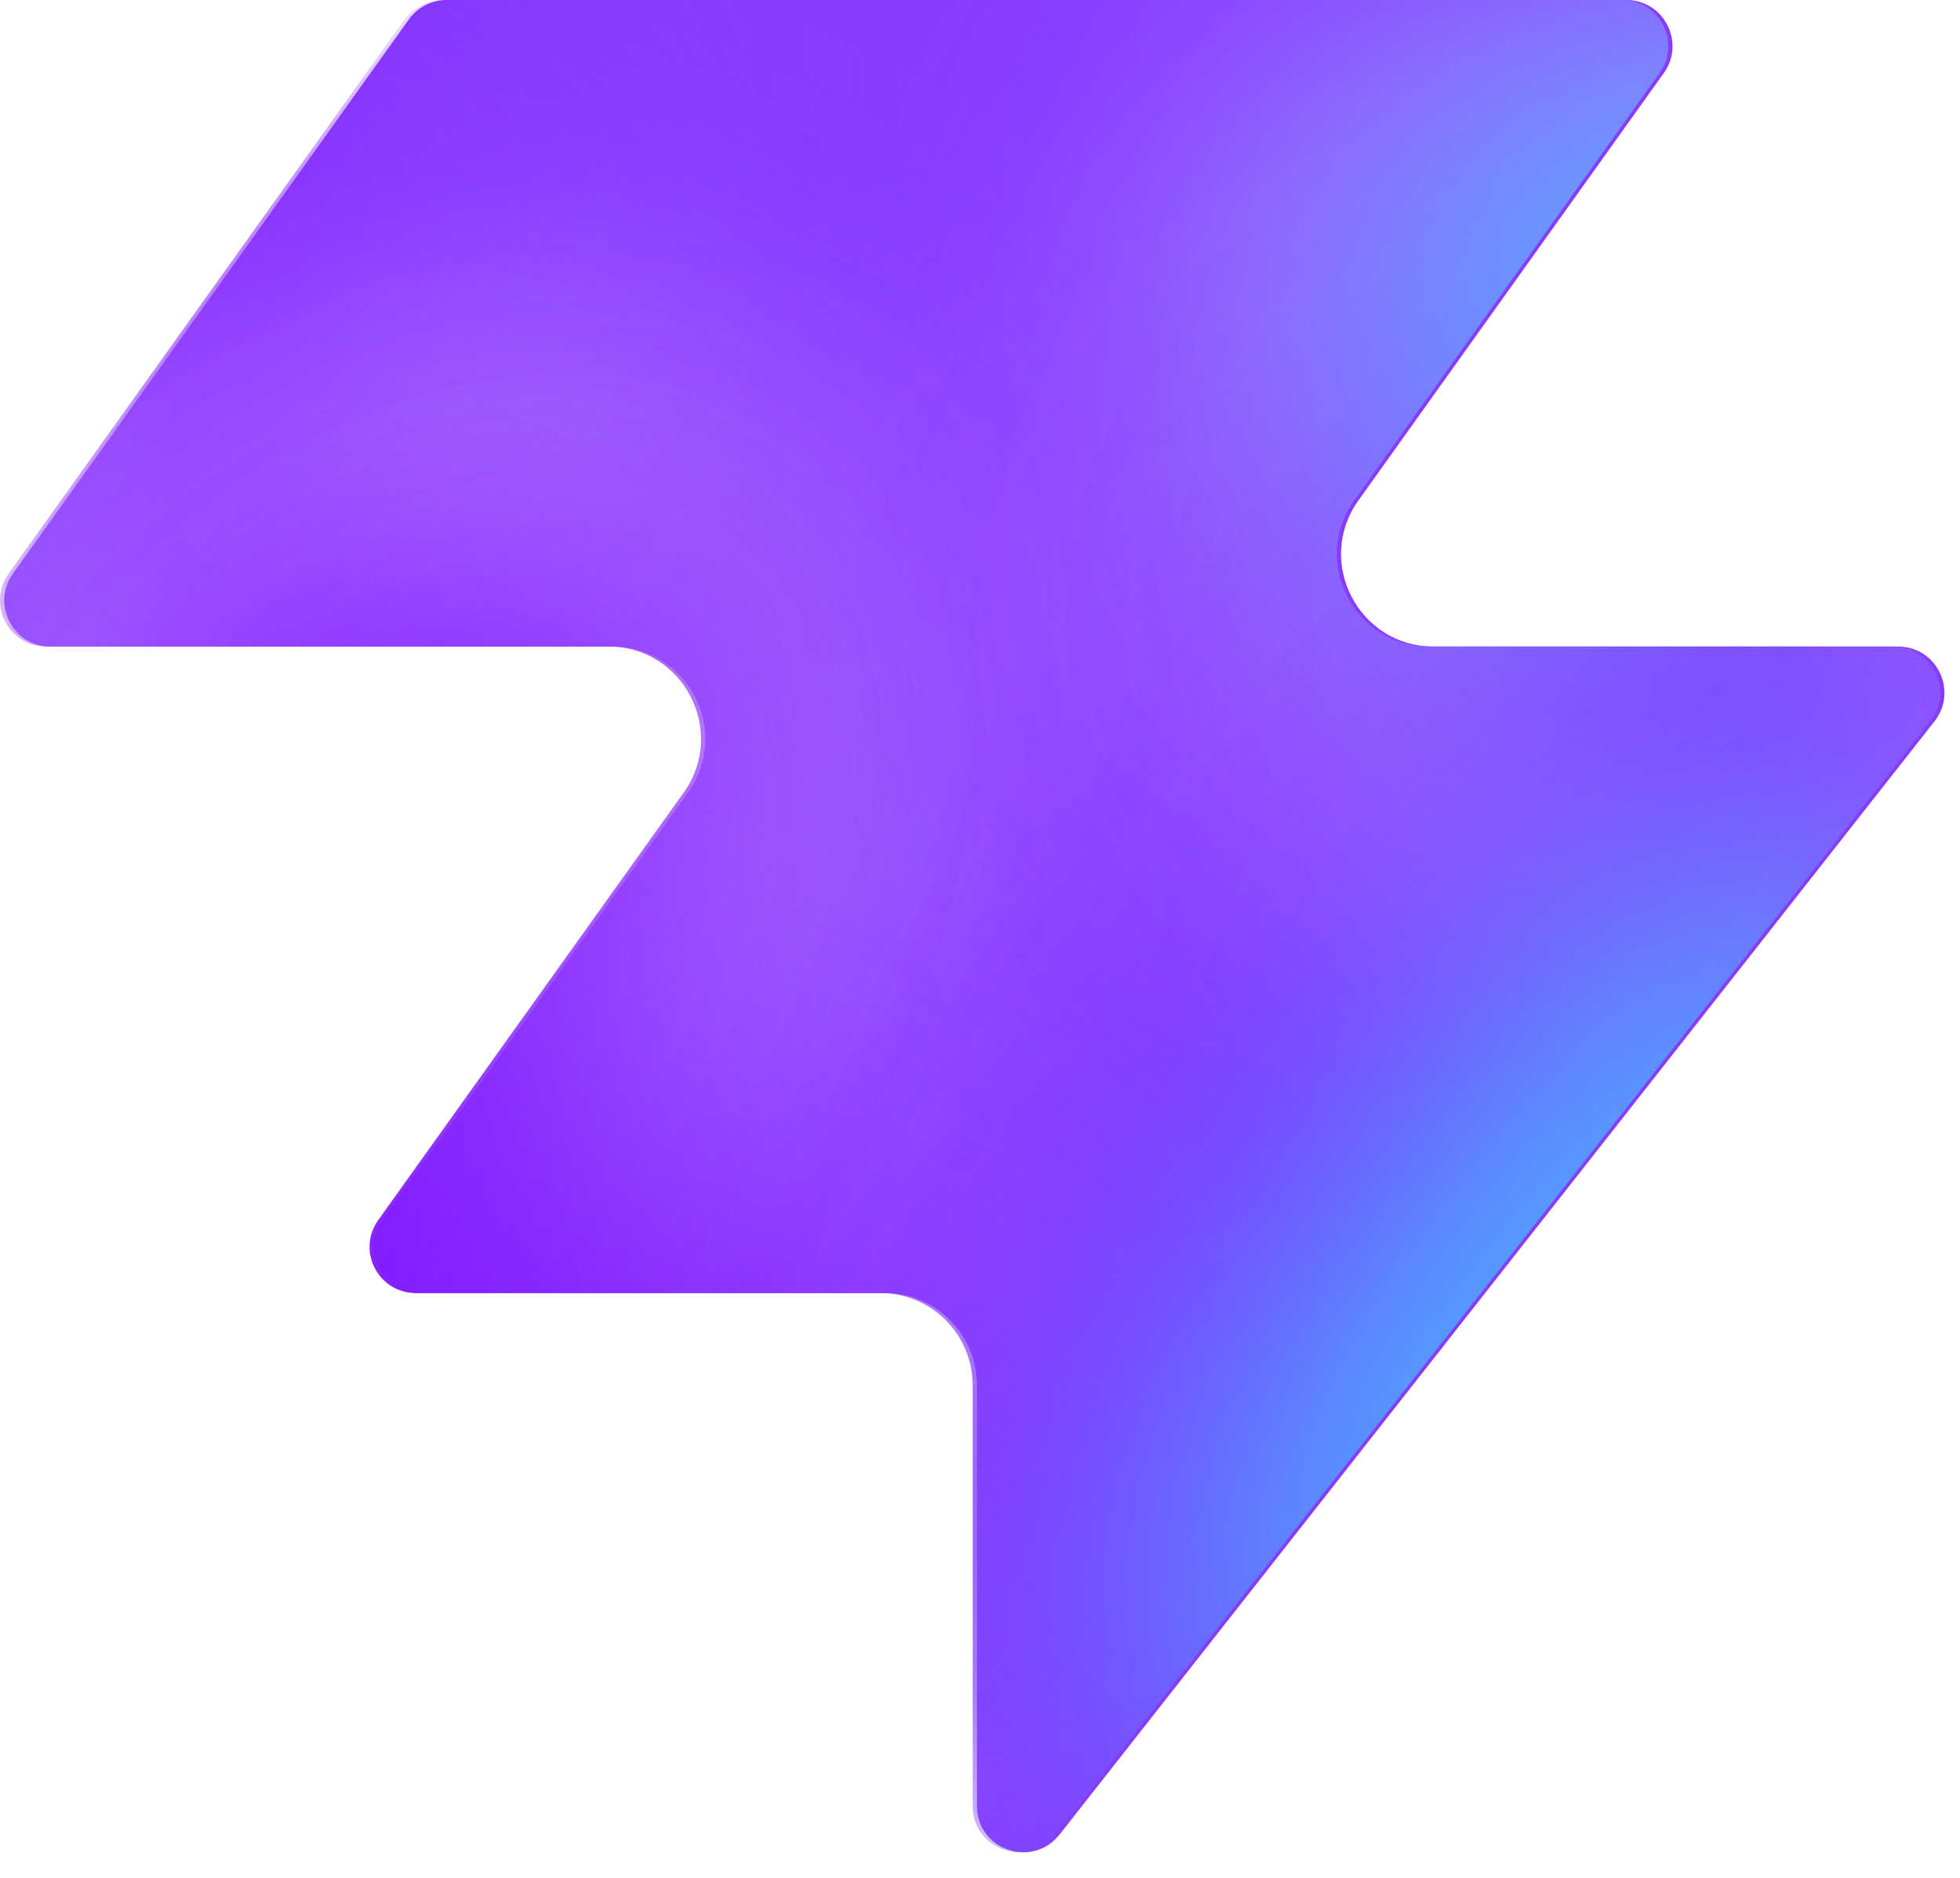
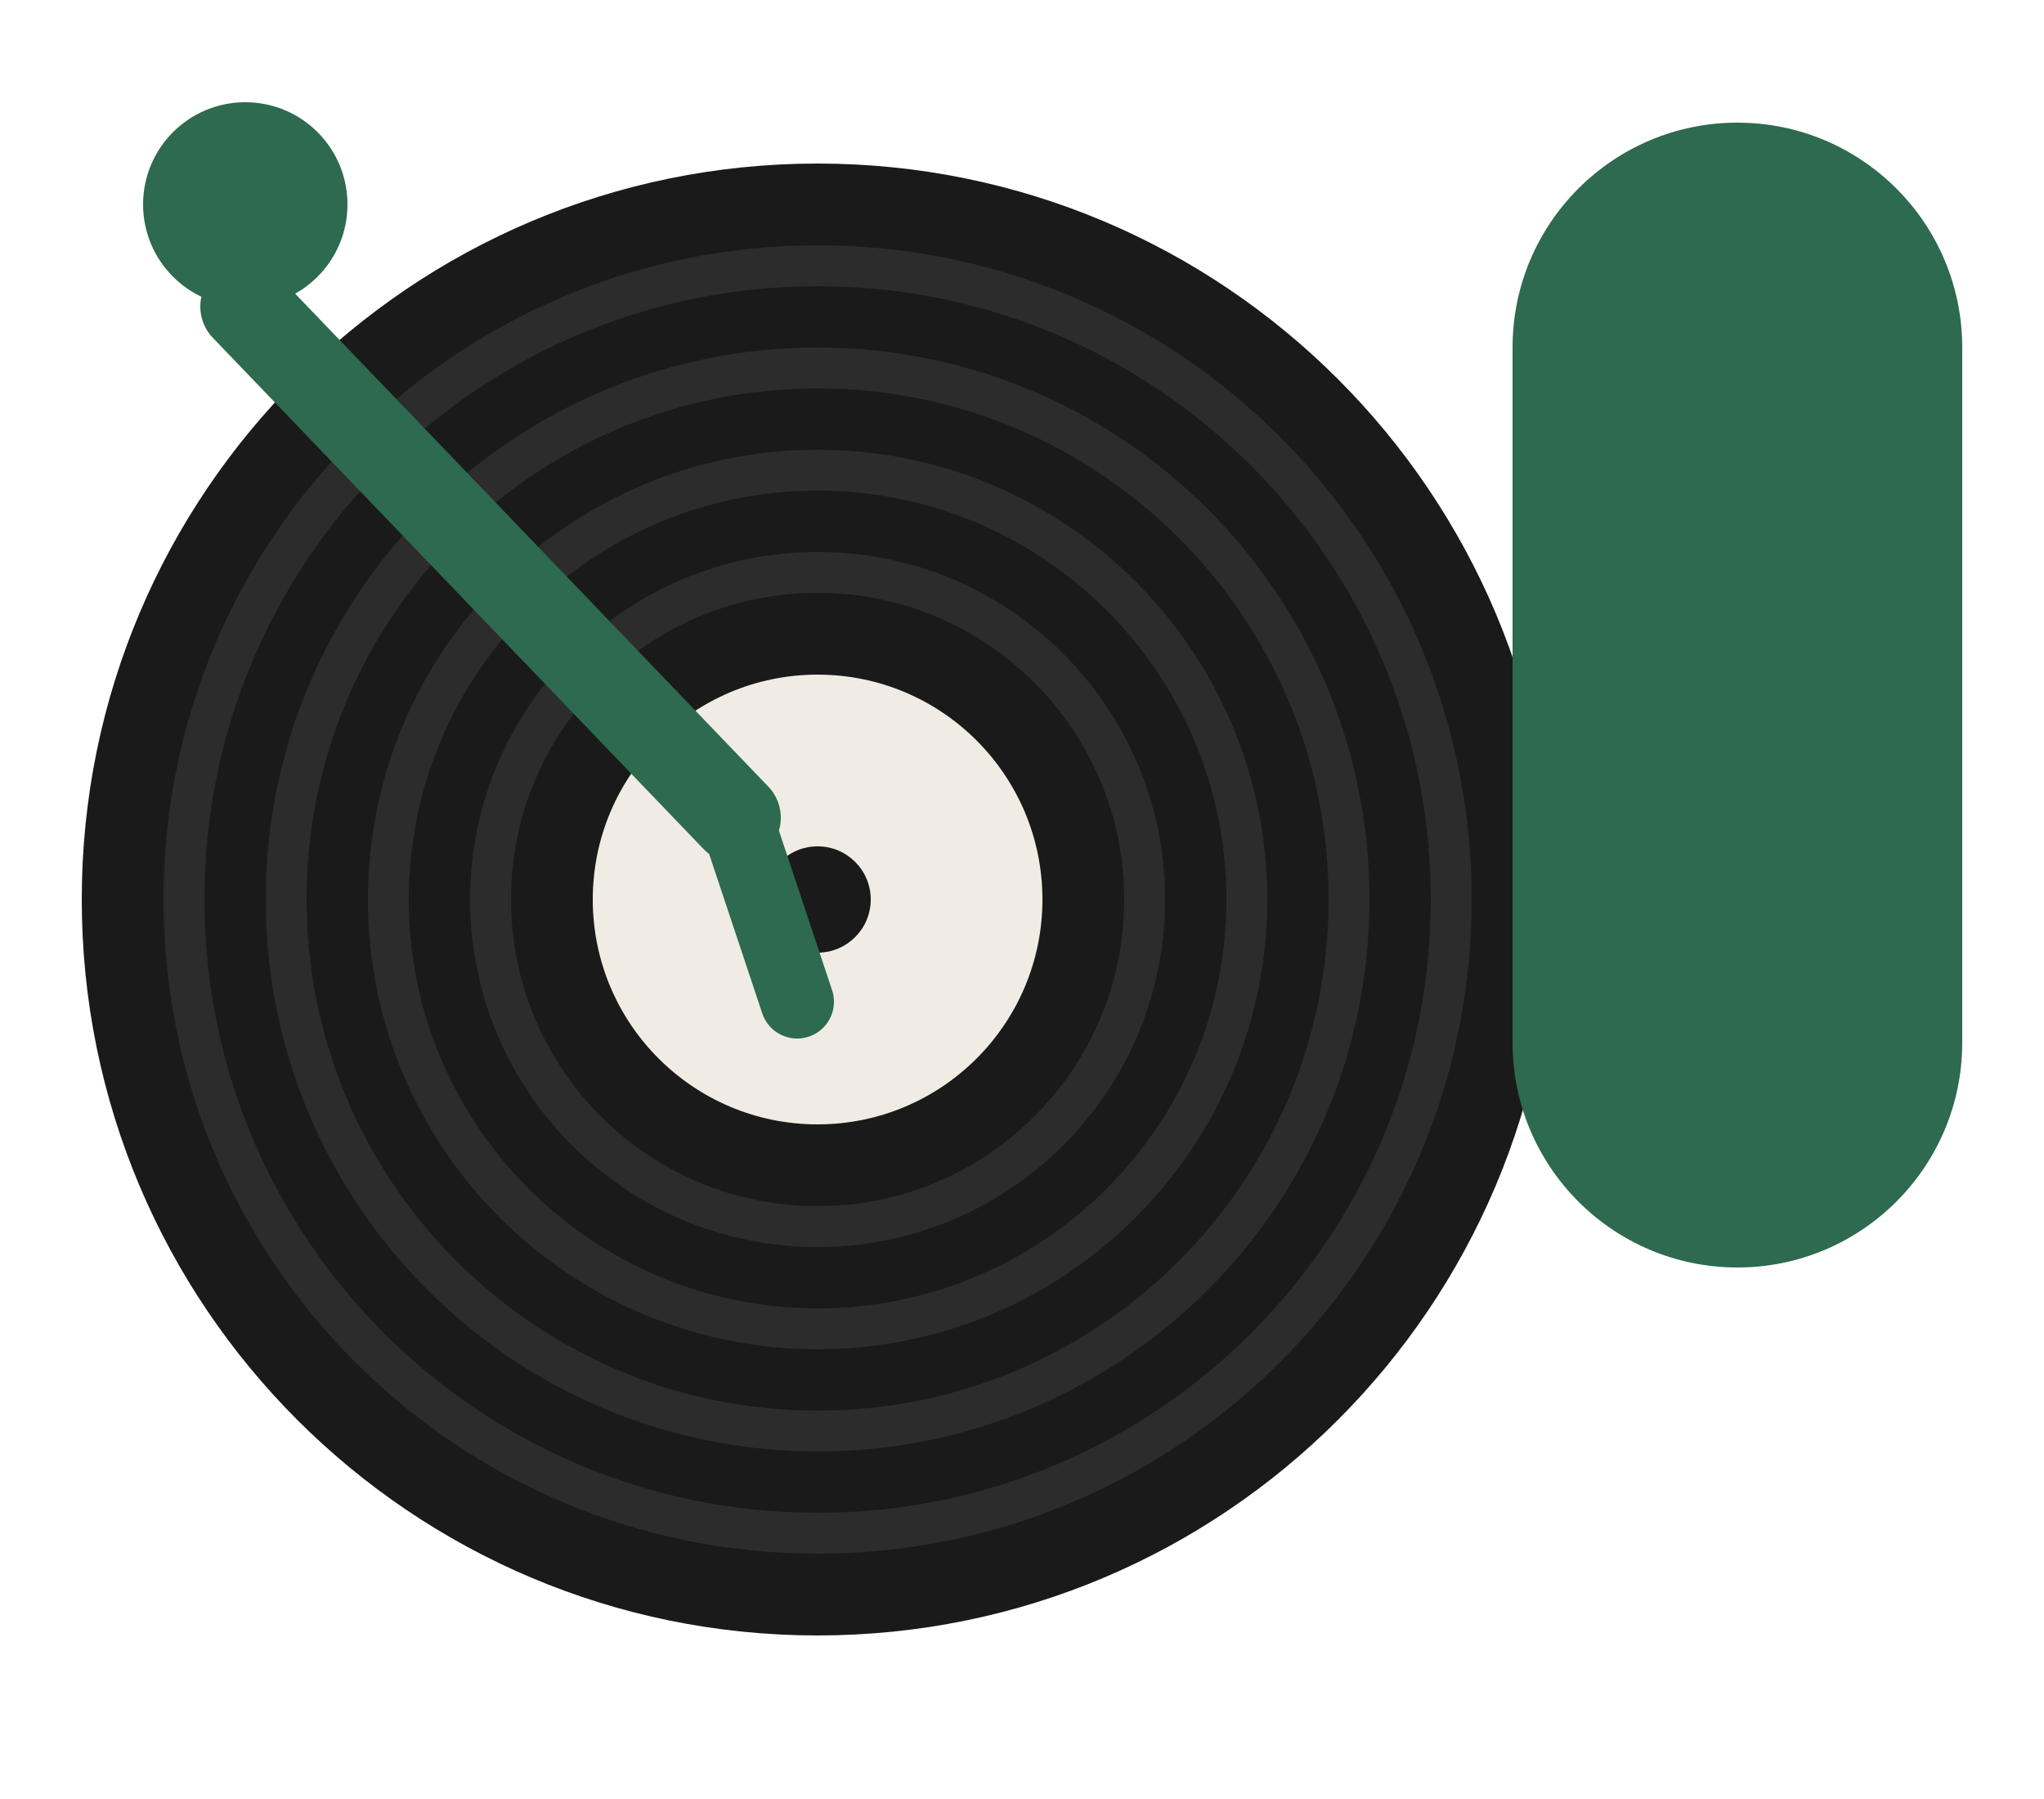
- <svg xmlns="http://www.w3.org/2000/svg" width="48" height="46" fill="none" viewBox="0 0 48 46">
-   <path fill="#863bff" d="M25.946 44.938c-.664.845-2.021.375-2.021-.698V33.937a2.26 2.26 0 0 0-2.262-2.262H10.287c-.92 0-1.456-1.04-.92-1.788l7.48-10.471c1.07-1.497 0-3.578-1.842-3.578H1.237c-.92 0-1.456-1.04-.92-1.788L10.013.474c.214-.297.556-.474.92-.474h28.894c.92 0 1.456 1.04.92 1.788l-7.48 10.471c-1.07 1.498 0 3.579 1.842 3.579h11.377c.943 0 1.473 1.088.89 1.83L25.947 44.94z" style="fill:#863bff;fill:color(display-p3 .525 .23 1);fill-opacity:1" />
-   <mask id="a" width="48" height="46" x="0" y="0" maskUnits="userSpaceOnUse" style="mask-type:alpha">
-     <path fill="#000" d="M25.842 44.938c-.664.844-2.021.375-2.021-.698V33.937a2.26 2.26 0 0 0-2.262-2.262H10.183c-.92 0-1.456-1.04-.92-1.788l7.48-10.471c1.07-1.498 0-3.579-1.842-3.579H1.133c-.92 0-1.456-1.04-.92-1.787L9.91.473c.214-.297.556-.474.92-.474h28.894c.92 0 1.456 1.04.92 1.788l-7.48 10.471c-1.07 1.498 0 3.578 1.842 3.578h11.377c.943 0 1.473 1.088.89 1.832L25.843 44.94z" style="fill:#000;fill-opacity:1" />
-   </mask>
-   <g mask="url(#a)">
-     <g filter="url(#b)">
-       <ellipse cx="5.508" cy="14.704" fill="#ede6ff" rx="5.508" ry="14.704" style="fill:#ede6ff;fill:color(display-p3 .927 .903 1);fill-opacity:1" transform="matrix(.00324 1 1 -.00324 -4.47 31.516)" />
-     </g>
-     <g filter="url(#c)">
-       <ellipse cx="10.399" cy="29.851" fill="#ede6ff" rx="10.399" ry="29.851" style="fill:#ede6ff;fill:color(display-p3 .927 .903 1);fill-opacity:1" transform="matrix(.00324 1 1 -.00324 -39.328 7.883)" />
-     </g>
-     <g filter="url(#d)">
-       <ellipse cx="5.508" cy="30.487" fill="#7e14ff" rx="5.508" ry="30.487" style="fill:#7e14ff;fill:color(display-p3 .492 .077 1);fill-opacity:1" transform="rotate(89.814 -25.913 -14.639)scale(1 -1)" />
-     </g>
-     <g filter="url(#e)">
-       <ellipse cx="5.508" cy="30.599" fill="#7e14ff" rx="5.508" ry="30.599" style="fill:#7e14ff;fill:color(display-p3 .492 .077 1);fill-opacity:1" transform="rotate(89.814 -32.644 -3.334)scale(1 -1)" />
-     </g>
-     <g filter="url(#f)">
-       <ellipse cx="5.508" cy="30.599" fill="#7e14ff" rx="5.508" ry="30.599" style="fill:#7e14ff;fill:color(display-p3 .492 .077 1);fill-opacity:1" transform="matrix(.00324 1 1 -.00324 -34.34 30.47)" />
-     </g>
-     <g filter="url(#g)">
-       <ellipse cx="14.072" cy="22.078" fill="#ede6ff" rx="14.072" ry="22.078" style="fill:#ede6ff;fill:color(display-p3 .927 .903 1);fill-opacity:1" transform="rotate(93.35 24.506 48.493)scale(-1 1)" />
-     </g>
-     <g filter="url(#h)">
-       <ellipse cx="3.47" cy="21.501" fill="#7e14ff" rx="3.47" ry="21.501" style="fill:#7e14ff;fill:color(display-p3 .492 .077 1);fill-opacity:1" transform="rotate(89.009 28.708 47.59)scale(-1 1)" />
-     </g>
-     <g filter="url(#i)">
-       <ellipse cx="3.47" cy="21.501" fill="#7e14ff" rx="3.47" ry="21.501" style="fill:#7e14ff;fill:color(display-p3 .492 .077 1);fill-opacity:1" transform="rotate(89.009 28.708 47.59)scale(-1 1)" />
-     </g>
-     <g filter="url(#j)">
-       <ellipse cx=".387" cy="8.972" fill="#7e14ff" rx="4.407" ry="29.108" style="fill:#7e14ff;fill:color(display-p3 .492 .077 1);fill-opacity:1" transform="rotate(39.51 .387 8.972)" />
-     </g>
-     <g filter="url(#k)">
-       <ellipse cx="47.523" cy="-6.092" fill="#7e14ff" rx="4.407" ry="29.108" style="fill:#7e14ff;fill:color(display-p3 .492 .077 1);fill-opacity:1" transform="rotate(37.892 47.523 -6.092)" />
-     </g>
-     <g filter="url(#l)">
-       <ellipse cx="41.412" cy="6.333" fill="#47bfff" rx="5.971" ry="9.665" style="fill:#47bfff;fill:color(display-p3 .28 .748 1);fill-opacity:1" transform="rotate(37.892 41.412 6.333)" />
-     </g>
-     <g filter="url(#m)">
-       <ellipse cx="-1.879" cy="38.332" fill="#7e14ff" rx="4.407" ry="29.108" style="fill:#7e14ff;fill:color(display-p3 .492 .077 1);fill-opacity:1" transform="rotate(37.892 -1.88 38.332)" />
-     </g>
-     <g filter="url(#n)">
-       <ellipse cx="-1.879" cy="38.332" fill="#7e14ff" rx="4.407" ry="29.108" style="fill:#7e14ff;fill:color(display-p3 .492 .077 1);fill-opacity:1" transform="rotate(37.892 -1.88 38.332)" />
-     </g>
-     <g filter="url(#o)">
-       <ellipse cx="35.651" cy="29.907" fill="#7e14ff" rx="4.407" ry="29.108" style="fill:#7e14ff;fill:color(display-p3 .492 .077 1);fill-opacity:1" transform="rotate(37.892 35.651 29.907)" />
-     </g>
-     <g filter="url(#p)">
-       <ellipse cx="38.418" cy="32.4" fill="#47bfff" rx="5.971" ry="15.297" style="fill:#47bfff;fill:color(display-p3 .28 .748 1);fill-opacity:1" transform="rotate(37.892 38.418 32.4)" />
-     </g>
-   </g>
-   <defs>
-     <filter id="b" width="60.045" height="41.654" x="-19.77" y="16.149" color-interpolation-filters="sRGB" filterUnits="userSpaceOnUse">
-       <feFlood flood-opacity="0" result="BackgroundImageFix" />
-       <feBlend in="SourceGraphic" in2="BackgroundImageFix" result="shape" />
-       <feGaussianBlur result="effect1_foregroundBlur_2002_17158" stdDeviation="7.659" />
-     </filter>
-     <filter id="c" width="90.34" height="51.437" x="-54.613" y="-7.533" color-interpolation-filters="sRGB" filterUnits="userSpaceOnUse">
-       <feFlood flood-opacity="0" result="BackgroundImageFix" />
-       <feBlend in="SourceGraphic" in2="BackgroundImageFix" result="shape" />
-       <feGaussianBlur result="effect1_foregroundBlur_2002_17158" stdDeviation="7.659" />
-     </filter>
-     <filter id="d" width="79.355" height="29.4" x="-49.64" y="2.03" color-interpolation-filters="sRGB" filterUnits="userSpaceOnUse">
-       <feFlood flood-opacity="0" result="BackgroundImageFix" />
-       <feBlend in="SourceGraphic" in2="BackgroundImageFix" result="shape" />
-       <feGaussianBlur result="effect1_foregroundBlur_2002_17158" stdDeviation="4.596" />
-     </filter>
-     <filter id="e" width="79.579" height="29.4" x="-45.045" y="20.029" color-interpolation-filters="sRGB" filterUnits="userSpaceOnUse">
-       <feFlood flood-opacity="0" result="BackgroundImageFix" />
-       <feBlend in="SourceGraphic" in2="BackgroundImageFix" result="shape" />
-       <feGaussianBlur result="effect1_foregroundBlur_2002_17158" stdDeviation="4.596" />
-     </filter>
-     <filter id="f" width="79.579" height="29.4" x="-43.513" y="21.178" color-interpolation-filters="sRGB" filterUnits="userSpaceOnUse">
-       <feFlood flood-opacity="0" result="BackgroundImageFix" />
-       <feBlend in="SourceGraphic" in2="BackgroundImageFix" result="shape" />
-       <feGaussianBlur result="effect1_foregroundBlur_2002_17158" stdDeviation="4.596" />
-     </filter>
-     <filter id="g" width="74.749" height="58.852" x="15.756" y="-17.901" color-interpolation-filters="sRGB" filterUnits="userSpaceOnUse">
-       <feFlood flood-opacity="0" result="BackgroundImageFix" />
-       <feBlend in="SourceGraphic" in2="BackgroundImageFix" result="shape" />
-       <feGaussianBlur result="effect1_foregroundBlur_2002_17158" stdDeviation="7.659" />
-     </filter>
-     <filter id="h" width="61.377" height="25.362" x="23.548" y="2.284" color-interpolation-filters="sRGB" filterUnits="userSpaceOnUse">
-       <feFlood flood-opacity="0" result="BackgroundImageFix" />
-       <feBlend in="SourceGraphic" in2="BackgroundImageFix" result="shape" />
-       <feGaussianBlur result="effect1_foregroundBlur_2002_17158" stdDeviation="4.596" />
-     </filter>
-     <filter id="i" width="61.377" height="25.362" x="23.548" y="2.284" color-interpolation-filters="sRGB" filterUnits="userSpaceOnUse">
-       <feFlood flood-opacity="0" result="BackgroundImageFix" />
-       <feBlend in="SourceGraphic" in2="BackgroundImageFix" result="shape" />
-       <feGaussianBlur result="effect1_foregroundBlur_2002_17158" stdDeviation="4.596" />
-     </filter>
-     <filter id="j" width="56.045" height="63.649" x="-27.636" y="-22.853" color-interpolation-filters="sRGB" filterUnits="userSpaceOnUse">
-       <feFlood flood-opacity="0" result="BackgroundImageFix" />
-       <feBlend in="SourceGraphic" in2="BackgroundImageFix" result="shape" />
-       <feGaussianBlur result="effect1_foregroundBlur_2002_17158" stdDeviation="4.596" />
-     </filter>
-     <filter id="k" width="54.814" height="64.646" x="20.116" y="-38.415" color-interpolation-filters="sRGB" filterUnits="userSpaceOnUse">
-       <feFlood flood-opacity="0" result="BackgroundImageFix" />
-       <feBlend in="SourceGraphic" in2="BackgroundImageFix" result="shape" />
-       <feGaussianBlur result="effect1_foregroundBlur_2002_17158" stdDeviation="4.596" />
-     </filter>
-     <filter id="l" width="33.541" height="35.313" x="24.641" y="-11.323" color-interpolation-filters="sRGB" filterUnits="userSpaceOnUse">
-       <feFlood flood-opacity="0" result="BackgroundImageFix" />
-       <feBlend in="SourceGraphic" in2="BackgroundImageFix" result="shape" />
-       <feGaussianBlur result="effect1_foregroundBlur_2002_17158" stdDeviation="4.596" />
-     </filter>
-     <filter id="m" width="54.814" height="64.646" x="-29.286" y="6.009" color-interpolation-filters="sRGB" filterUnits="userSpaceOnUse">
-       <feFlood flood-opacity="0" result="BackgroundImageFix" />
-       <feBlend in="SourceGraphic" in2="BackgroundImageFix" result="shape" />
-       <feGaussianBlur result="effect1_foregroundBlur_2002_17158" stdDeviation="4.596" />
-     </filter>
-     <filter id="n" width="54.814" height="64.646" x="-29.286" y="6.009" color-interpolation-filters="sRGB" filterUnits="userSpaceOnUse">
-       <feFlood flood-opacity="0" result="BackgroundImageFix" />
-       <feBlend in="SourceGraphic" in2="BackgroundImageFix" result="shape" />
-       <feGaussianBlur result="effect1_foregroundBlur_2002_17158" stdDeviation="4.596" />
-     </filter>
-     <filter id="o" width="54.814" height="64.646" x="8.244" y="-2.416" color-interpolation-filters="sRGB" filterUnits="userSpaceOnUse">
-       <feFlood flood-opacity="0" result="BackgroundImageFix" />
-       <feBlend in="SourceGraphic" in2="BackgroundImageFix" result="shape" />
-       <feGaussianBlur result="effect1_foregroundBlur_2002_17158" stdDeviation="4.596" />
-     </filter>
-     <filter id="p" width="39.409" height="43.623" x="18.713" y="10.588" color-interpolation-filters="sRGB" filterUnits="userSpaceOnUse">
-       <feFlood flood-opacity="0" result="BackgroundImageFix" />
-       <feBlend in="SourceGraphic" in2="BackgroundImageFix" result="shape" />
-       <feGaussianBlur result="effect1_foregroundBlur_2002_17158" stdDeviation="4.596" />
-     </filter>
-   </defs>
+ <svg xmlns="http://www.w3.org/2000/svg" viewBox="0 0 50 44" fill="none">
+   <circle cx="20" cy="22" r="18" fill="#1a1a1a" />
+   <circle cx="20" cy="22" r="15.5" stroke="#2c2c2c" stroke-width="1" fill="none" />
+   <circle cx="20" cy="22" r="13" stroke="#2c2c2c" stroke-width="1" fill="none" />
+   <circle cx="20" cy="22" r="10.5" stroke="#2c2c2c" stroke-width="1" fill="none" />
+   <circle cx="20" cy="22" r="8" stroke="#2c2c2c" stroke-width="1" fill="none" />
+   <circle cx="20" cy="22" r="5.5" fill="#f0ece4" />
+   <circle cx="20" cy="22" r="1.3" fill="#1a1a1a" />
+   <circle cx="6" cy="5" r="2.5" fill="#2d6a4f" />
+   <line x1="6" y1="7.5" x2="18" y2="20" stroke="#2d6a4f" stroke-width="2.2" stroke-linecap="round" />
+   <line x1="18" y1="20" x2="19.5" y2="24.5" stroke="#2d6a4f" stroke-width="1.8" stroke-linecap="round" />
+   <rect x="37" y="3" width="11" height="28" rx="5.5" fill="#2d6a4f" />
</svg>
